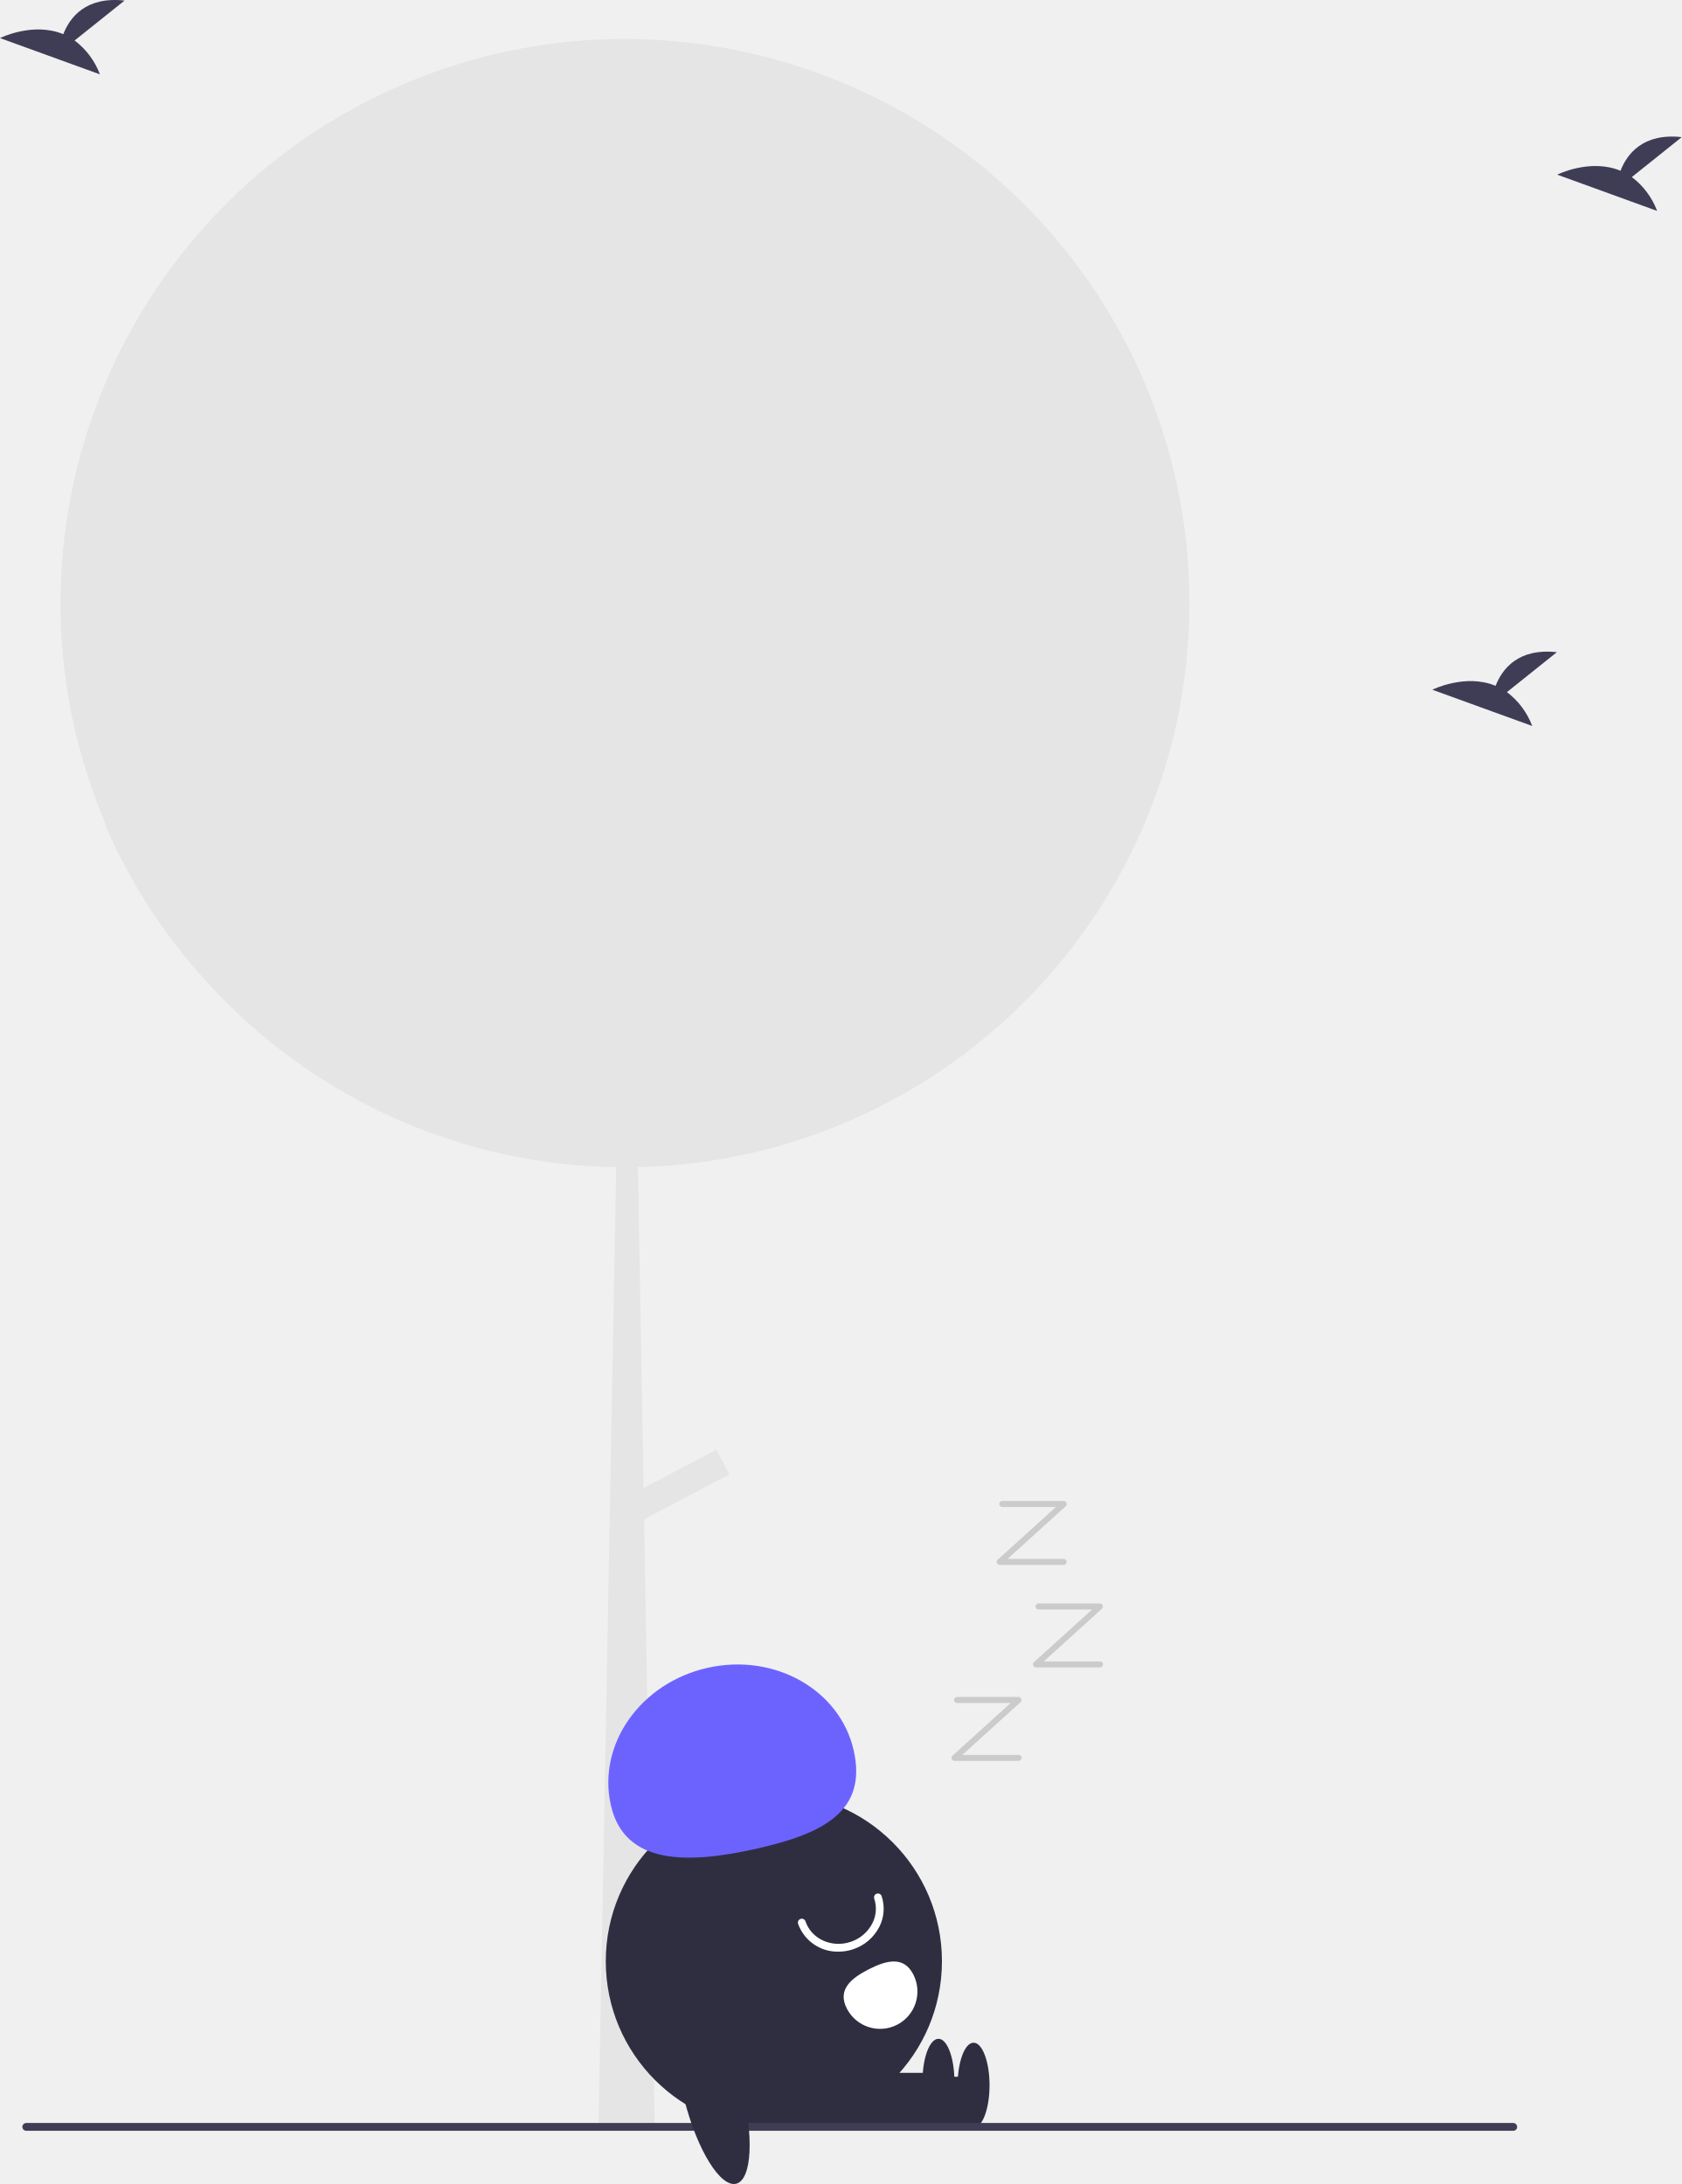
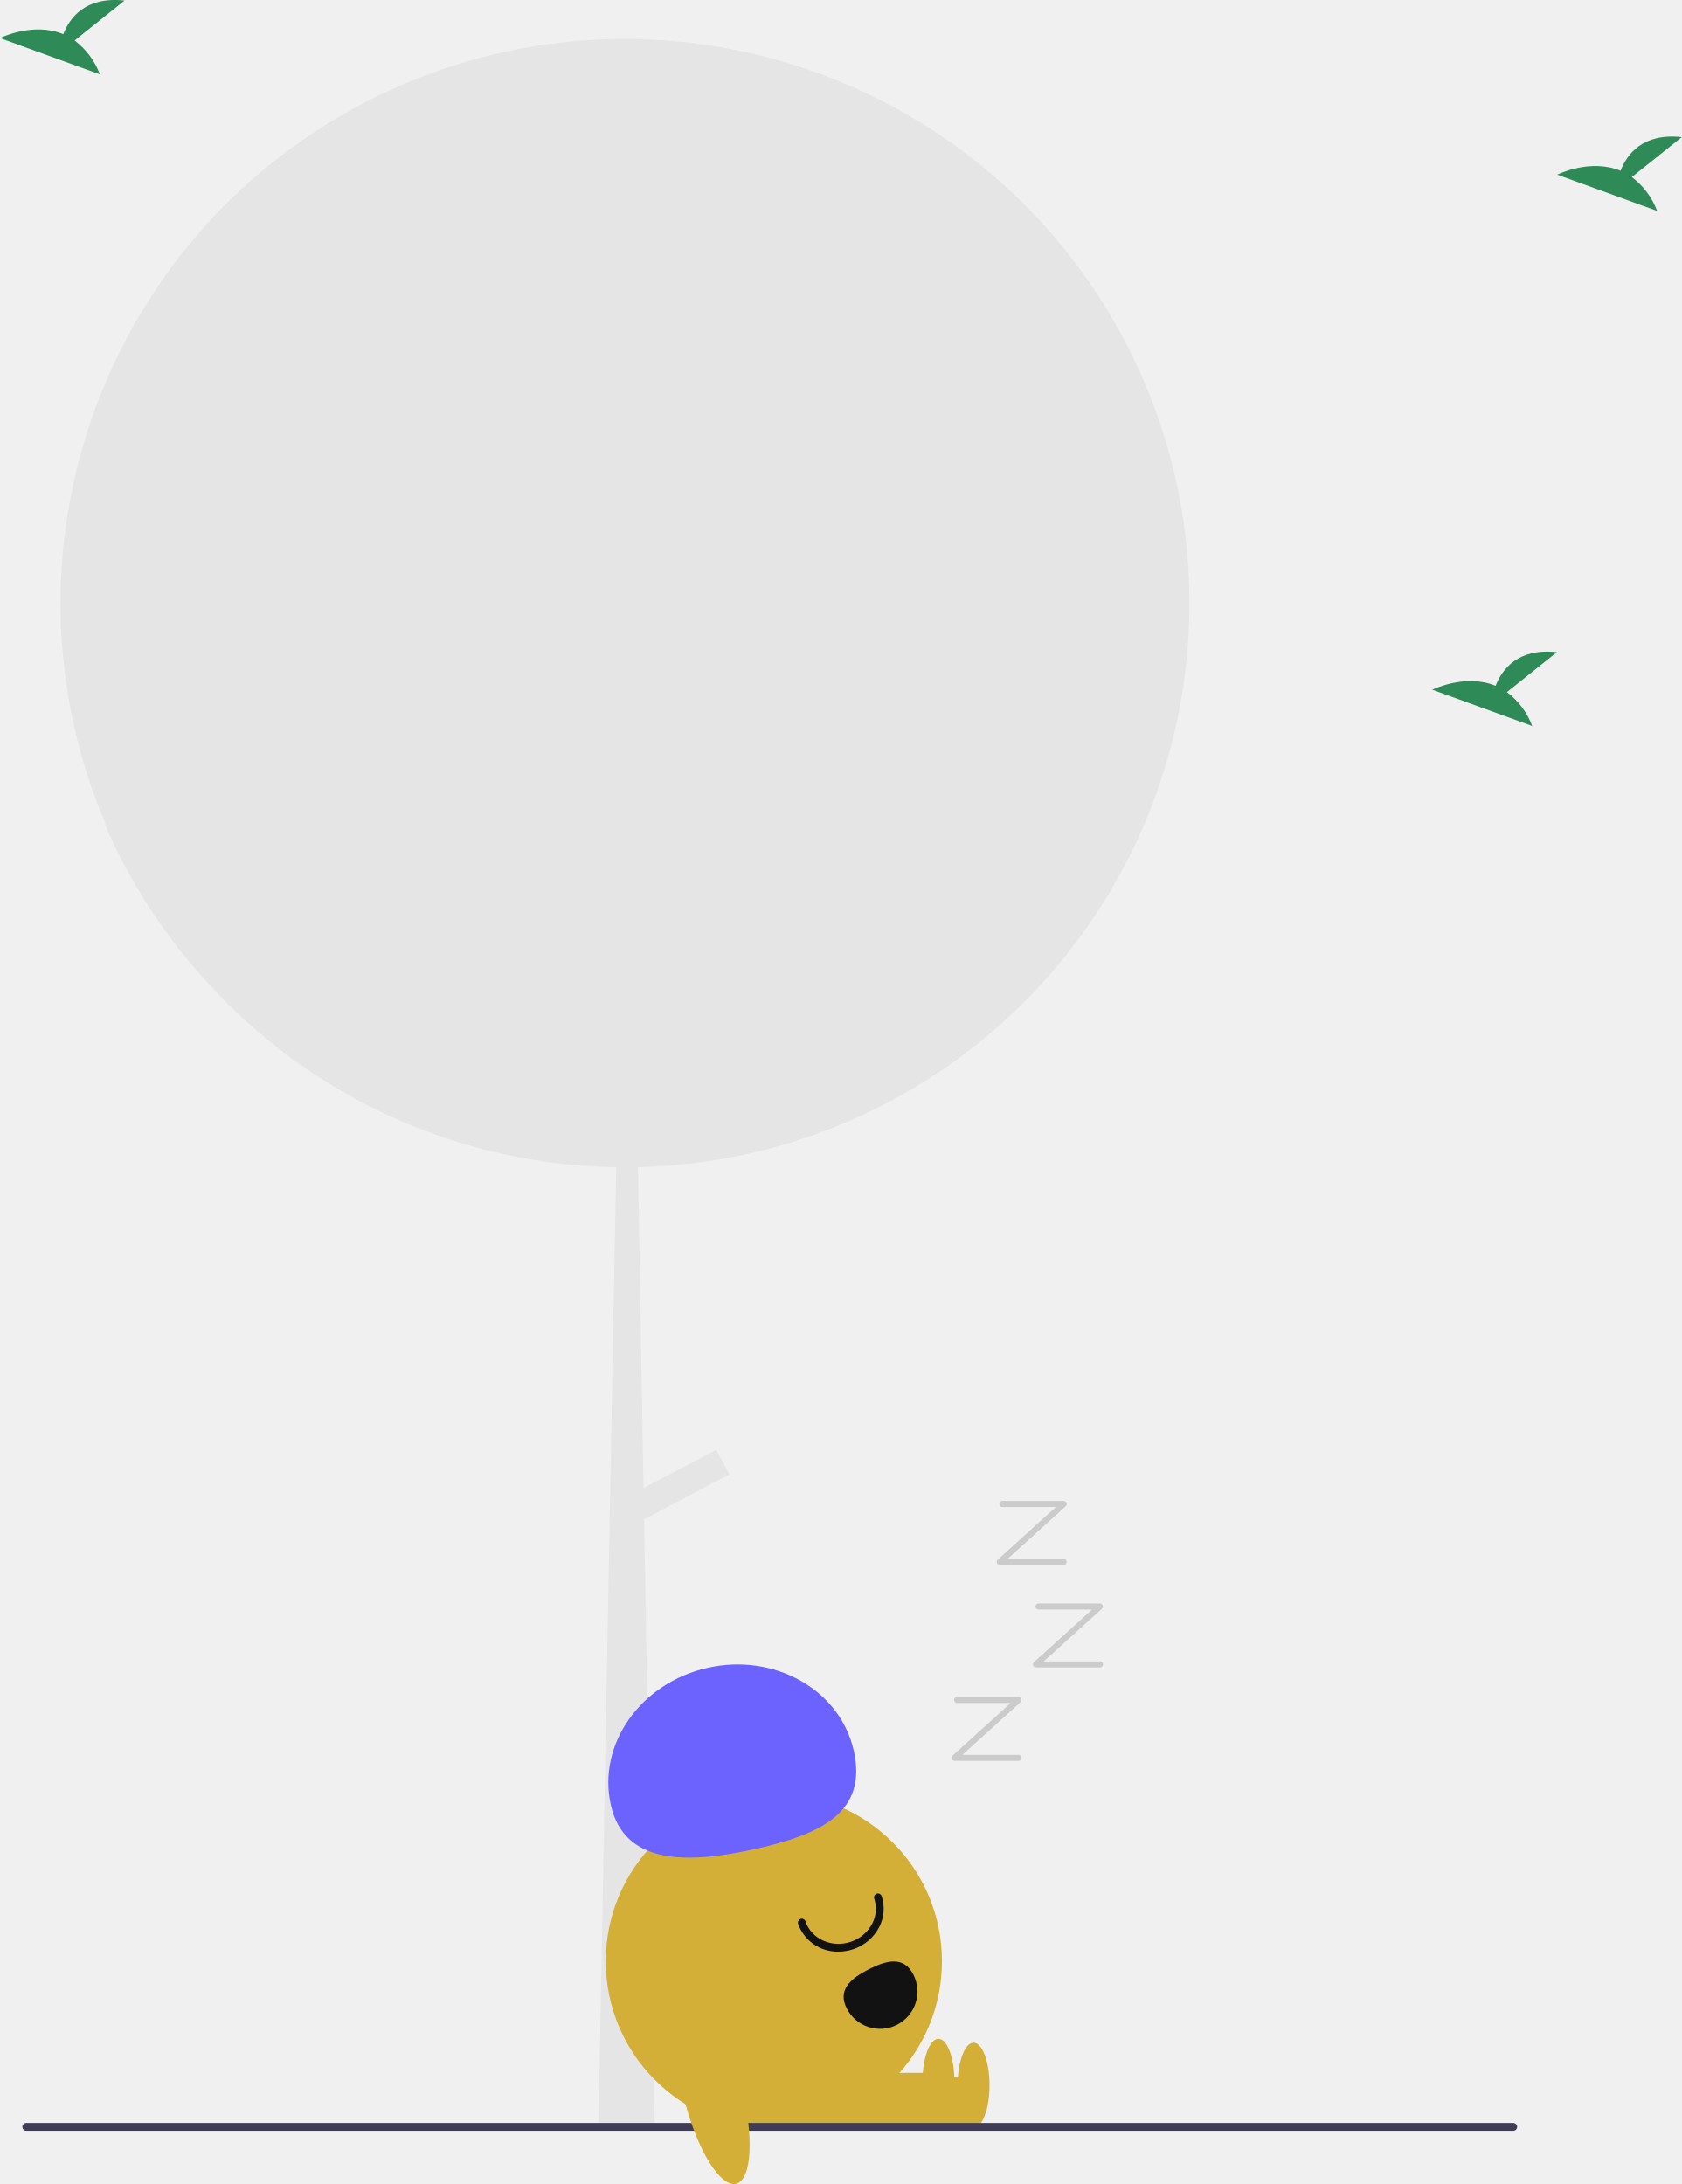
<svg xmlns="http://www.w3.org/2000/svg" data-name="Layer 1" width="430.914" height="559.71" viewBox="0 0 430.914 559.71">
  <path d="M689.298,324.684q0,4.785-.31,9.49a143.754,143.754,0,0,1-13.47,52.19c-.06.14-.13.27-.19.4-.36.76-.73,1.52-1.11,2.27a142.039,142.039,0,0,1-7.65,13.5,144.462,144.462,0,0,1-118.56,66.72l1.43,82.24,18.65-9.82,3.33,6.33-21.84,11.5,2.67,152.74.03,2.04-14.42,1.21.03-.05,4.54-246.18a144.175,144.175,0,0,1-102-44.38c-.91-.94-1.81-1.91-2.69-2.87-.04-.04-.07-.08-.1-.11a144.768,144.768,0,0,1-26.34-40.76c.14.16.29.31.43.47a144.642,144.642,0,0,1,68.58-186.38c.5-.25,1.01-.49,1.51-.74a144.752,144.752,0,0,1,187.53,56.93c.88,1.48,1.73,2.99,2.55,4.51A143.852,143.852,0,0,1,689.298,324.684Z" transform="translate(-384.543 -170.1452)" fill="#e5e5e5" />
-   <circle cx="198.285" cy="502.618" r="43.067" fill="#2f2e41" />
-   <rect x="210.603" y="532.223" width="38.584" height="13.084" fill="#2f2e41" />
-   <ellipse cx="249.459" cy="534.403" rx="4.089" ry="10.903" fill="#2f2e41" />
-   <rect x="201.603" y="531.223" width="38.584" height="13.084" fill="#2f2e41" />
-   <ellipse cx="240.459" cy="533.403" rx="4.089" ry="10.903" fill="#2f2e41" />
+   <circle cx="198.285" cy="502.618" r="43.067" fill="#D4AF37" />
+   <rect x="210.603" y="532.223" width="38.584" height="13.084" fill="#D4AF37" />
+   <ellipse cx="249.459" cy="534.403" rx="4.089" ry="10.903" fill="#D4AF37" />
+   <rect x="201.603" y="531.223" width="38.584" height="13.084" fill="#D4AF37" />
+   <ellipse cx="240.459" cy="533.403" rx="4.089" ry="10.903" fill="#D4AF37" />
  <path d="M541.051,632.712c-3.477-15.574,7.639-31.31,24.829-35.149s33.944,5.675,37.422,21.249-7.915,21.318-25.105,25.156S544.529,648.286,541.051,632.712Z" transform="translate(-384.543 -170.1452)" fill="#6c63ff" />
-   <path d="M599.38,670.311a10.751,10.751,0,0,1-10.34-7.123,1,1,0,0,1,1.896-.637c1.514,4.508,6.698,6.865,11.555,5.253a9.608,9.608,0,0,0,5.573-4.748,8.232,8.232,0,0,0,.485-6.338,1,1,0,0,1,1.896-.637,10.217,10.217,0,0,1-.592,7.868,11.624,11.624,0,0,1-6.732,5.752A11.88,11.88,0,0,1,599.38,670.311Z" transform="translate(-384.543 -170.1452)" fill="#fff" />
-   <path d="M618.565,676.165a9.572,9.572,0,1,1-17.045,8.717h0l-.009-.017c-2.403-4.709.917-7.632,5.627-10.035S616.162,671.455,618.565,676.165Z" transform="translate(-384.543 -170.1452)" fill="#fff" />
+   <path d="M599.38,670.311a10.751,10.751,0,0,1-10.34-7.123,1,1,0,0,1,1.896-.637c1.514,4.508,6.698,6.865,11.555,5.253a9.608,9.608,0,0,0,5.573-4.748,8.232,8.232,0,0,0,.485-6.338,1,1,0,0,1,1.896-.637,10.217,10.217,0,0,1-.592,7.868,11.624,11.624,0,0,1-6.732,5.752A11.88,11.88,0,0,1,599.38,670.311Z" transform="translate(-384.543 -170.1452)" fill="#121212" />
+   <path d="M618.565,676.165a9.572,9.572,0,1,1-17.045,8.717h0l-.009-.017c-2.403-4.709.917-7.632,5.627-10.035S616.162,671.455,618.565,676.165Z" transform="translate(-384.543 -170.1452)" fill="#121212" />
  <path d="M772.276,716.219h-381a1,1,0,0,1,0-2h381a1,1,0,0,1,0,2Z" transform="translate(-384.543 -170.1452)" fill="#3f3d56" />
-   <ellipse cx="567.226" cy="706.642" rx="7.501" ry="23.892" transform="translate(-543.0383 -6.10526) rotate(-14.4613)" fill="#2f2e41" />
+   <ellipse cx="567.226" cy="706.642" rx="7.501" ry="23.892" transform="translate(-543.0383 -6.10526) rotate(-14.4613)" fill="#D4AF37" />
  <path d="M645.509,621.423H629.123a.773.773,0,0,1-.519-1.345l14.9-13.495h-13.767a.773.773,0,0,1,0-1.545h15.771a.773.773,0,0,1,.519,1.346L631.128,619.878h14.381a.773.773,0,1,1,0,1.545Z" transform="translate(-384.543 -170.1452)" fill="#cbcbcb" />
  <path d="M666.373,597.469H649.987a.773.773,0,0,1-.519-1.346l14.9-13.495h-13.767a.773.773,0,0,1,0-1.545h15.771a.773.773,0,0,1,.519,1.345l-14.9,13.495h14.381a.773.773,0,1,1,0,1.545Z" transform="translate(-384.543 -170.1452)" fill="#cbcbcb" />
  <path d="M657.1,571.195H640.714a.773.773,0,0,1-.519-1.345l14.9-13.495H641.329a.773.773,0,0,1,0-1.545H657.1a.773.773,0,0,1,.519,1.346l-14.9,13.495H657.1a.773.773,0,0,1,0,1.545Z" transform="translate(-384.543 -170.1452)" fill="#cbcbcb" />
-   <path d="M770.662,347.522,783.457,337.289c-9.94-1.097-14.024,4.324-15.695,8.615-7.765-3.224-16.219,1.001-16.219,1.001l25.6,9.294A19.372,19.372,0,0,0,770.662,347.522Z" transform="translate(-384.543 -170.1452)" fill="#3f3d56" />
-   <path d="M403.662,180.522,416.457,170.289c-9.94-1.097-14.024,4.324-15.695,8.615-7.765-3.224-16.219,1.001-16.219,1.001l25.6,9.294A19.372,19.372,0,0,0,403.662,180.522Z" transform="translate(-384.543 -170.1452)" fill="#3f3d56" />
-   <path d="M802.662,215.522,815.457,205.289c-9.94-1.097-14.024,4.324-15.695,8.615-7.765-3.224-16.219,1.001-16.219,1.001l25.6,9.294A19.372,19.372,0,0,0,802.662,215.522Z" transform="translate(-384.543 -170.1452)" fill="#3f3d56" />
+   <path d="M770.662,347.522,783.457,337.289c-9.94-1.097-14.024,4.324-15.695,8.615-7.765-3.224-16.219,1.001-16.219,1.001l25.6,9.294A19.372,19.372,0,0,0,770.662,347.522Z" transform="translate(-384.543 -170.1452)" fill="#2E8B57" />
+   <path d="M403.662,180.522,416.457,170.289c-9.94-1.097-14.024,4.324-15.695,8.615-7.765-3.224-16.219,1.001-16.219,1.001l25.6,9.294A19.372,19.372,0,0,0,403.662,180.522Z" transform="translate(-384.543 -170.1452)" fill="#2E8B57" />
+   <path d="M802.662,215.522,815.457,205.289c-9.94-1.097-14.024,4.324-15.695,8.615-7.765-3.224-16.219,1.001-16.219,1.001l25.6,9.294A19.372,19.372,0,0,0,802.662,215.522Z" transform="translate(-384.543 -170.1452)" fill="#2E8B57" />
</svg>
